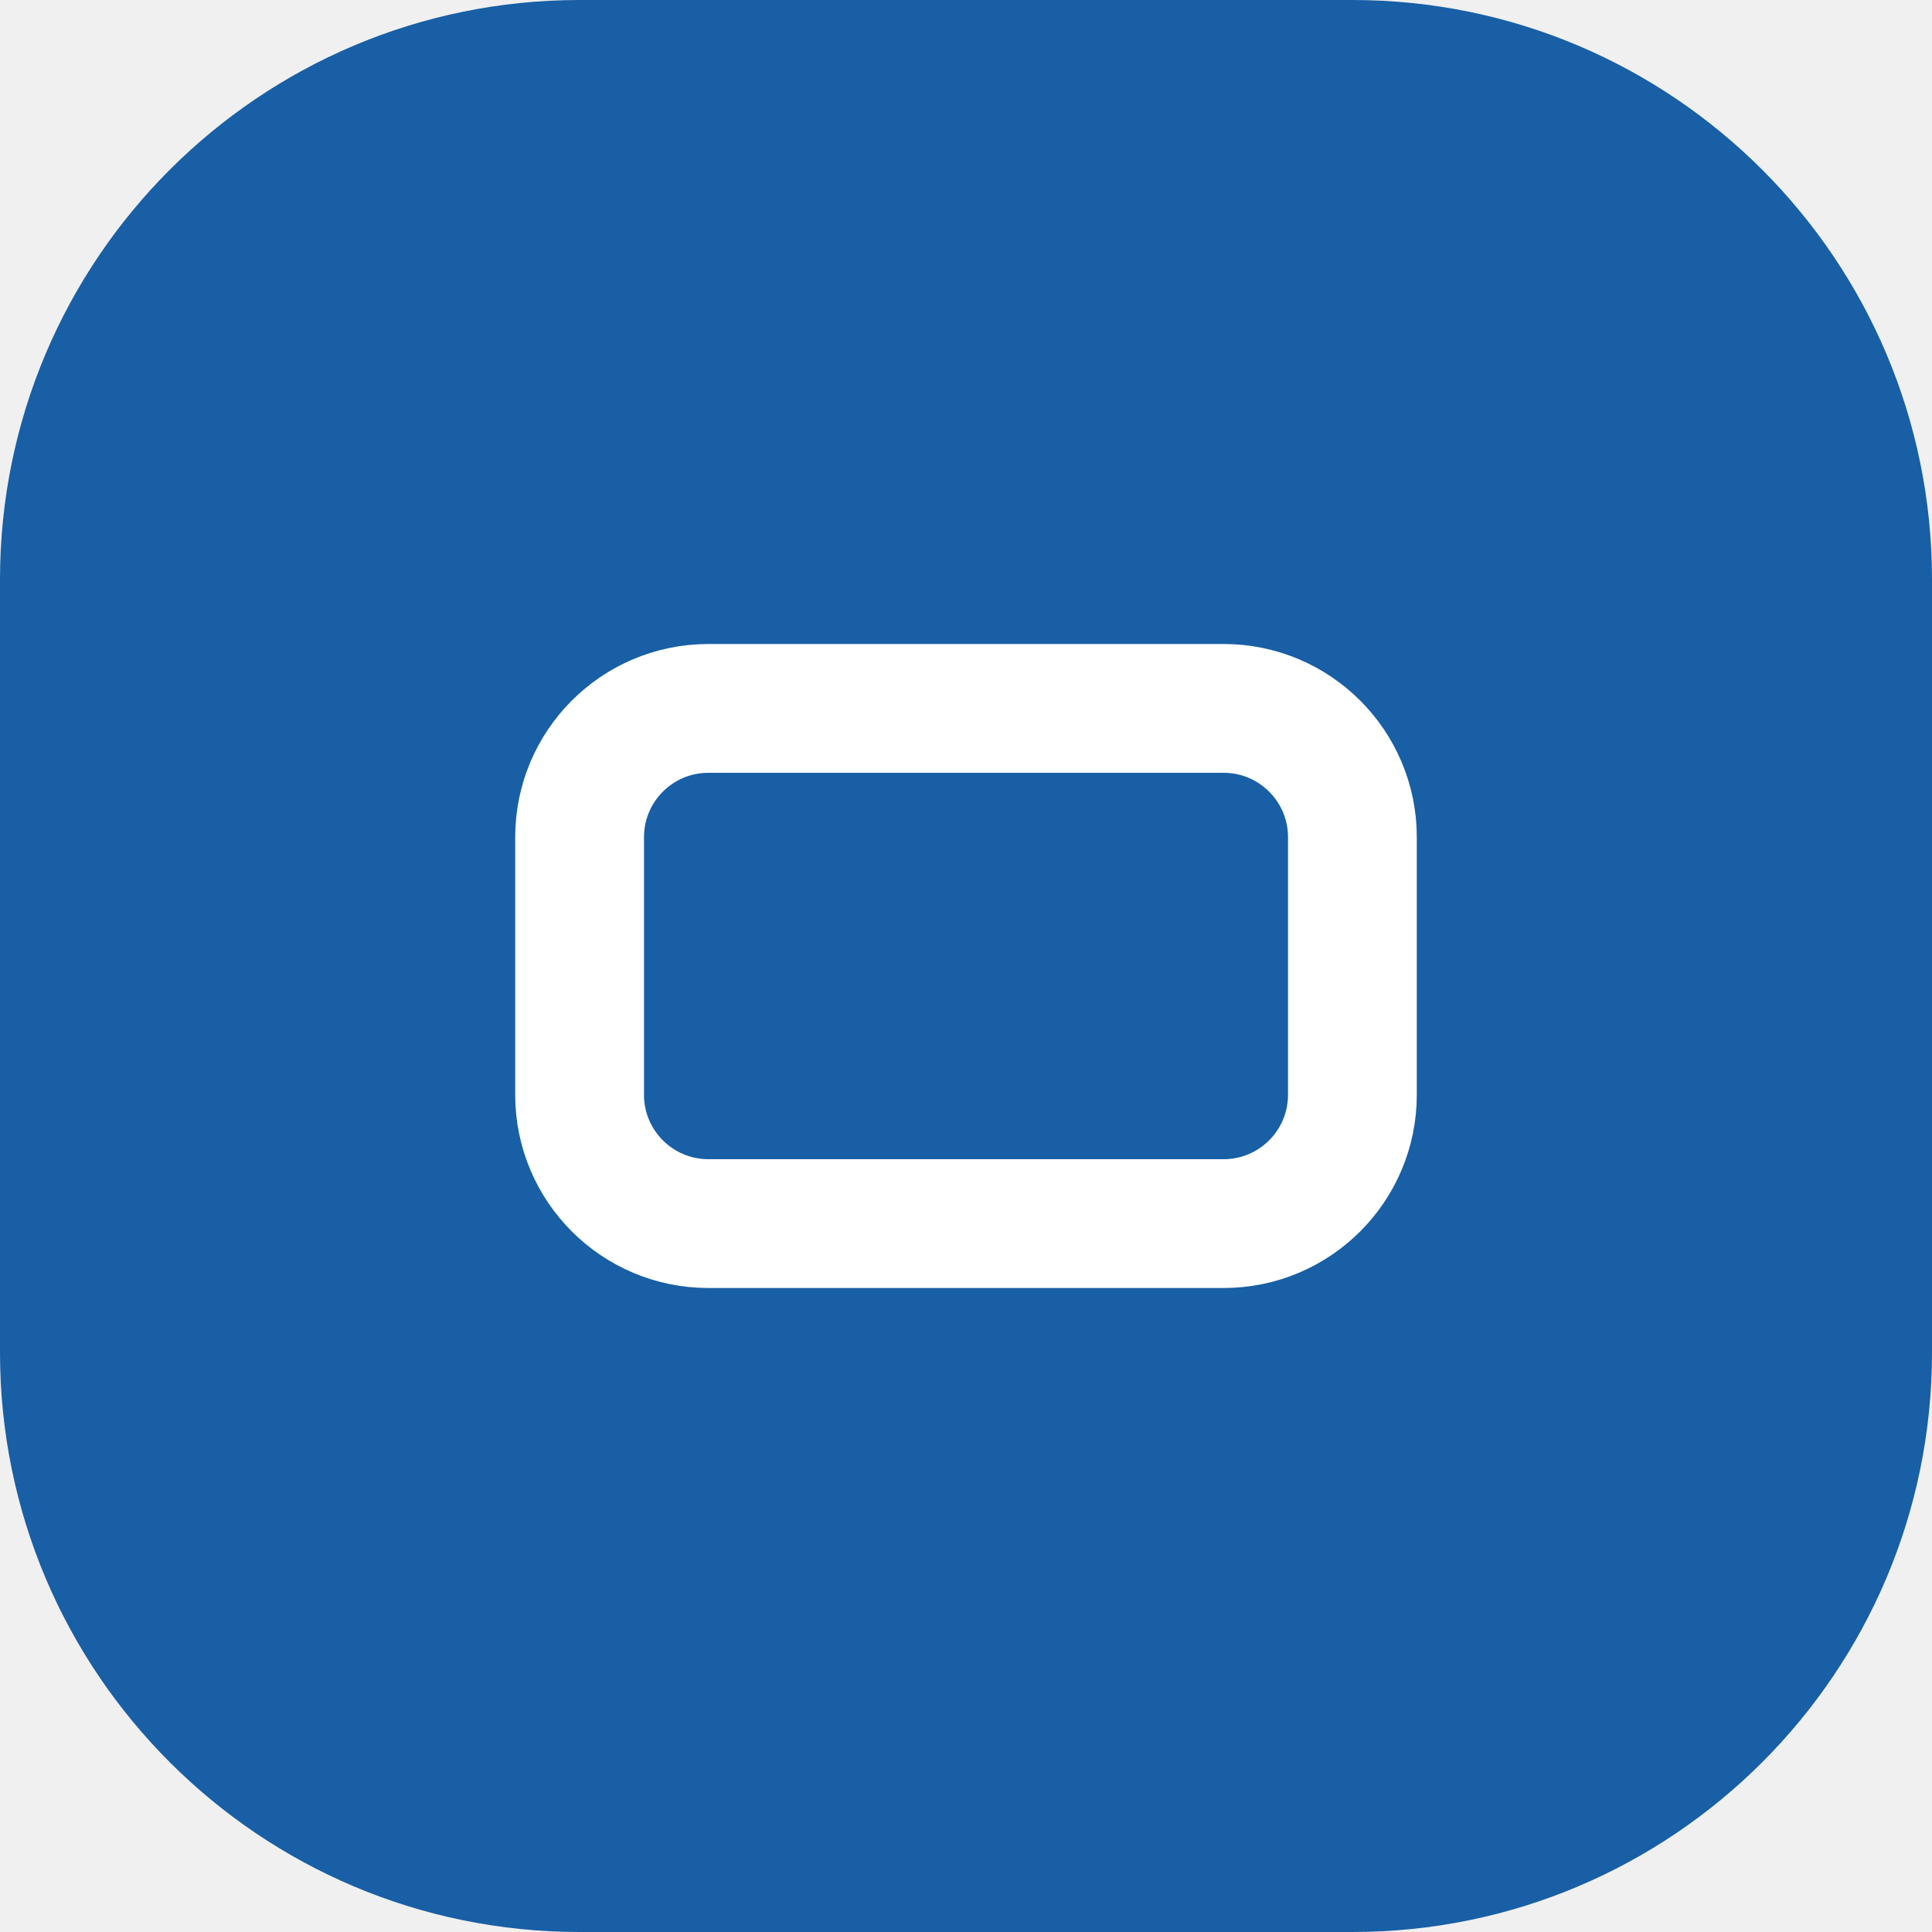
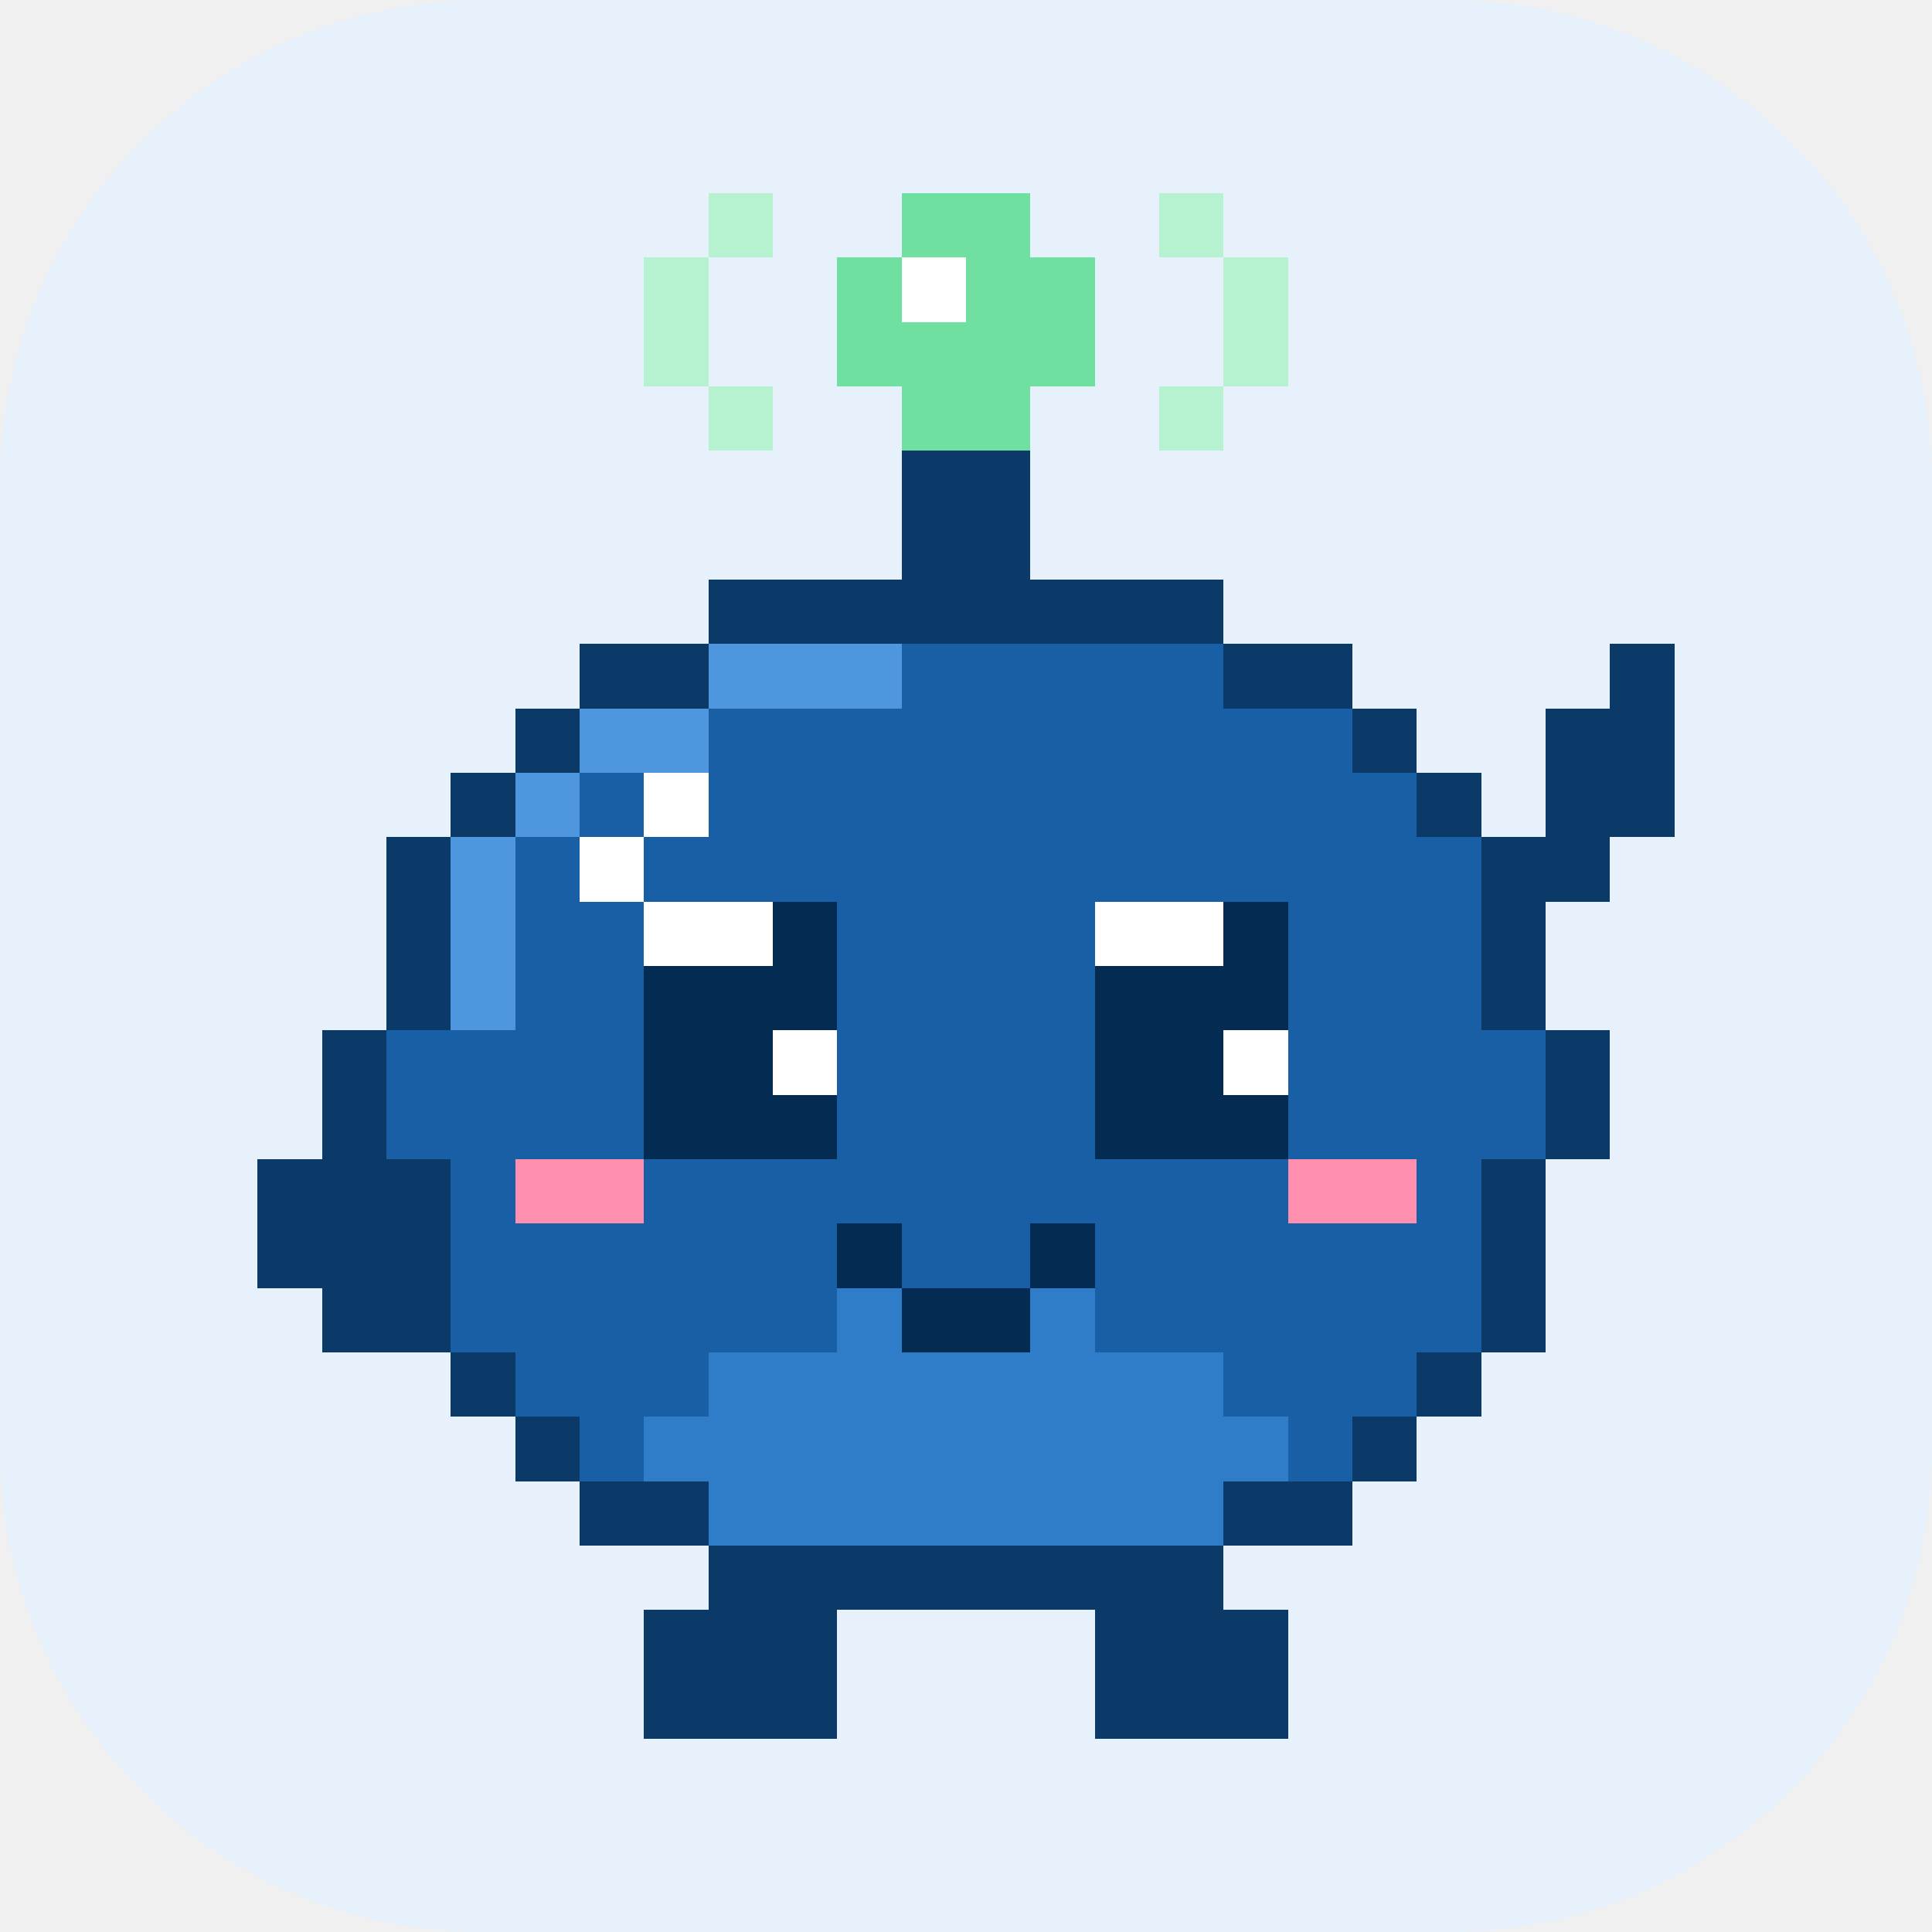
- <svg xmlns="http://www.w3.org/2000/svg" viewBox="0 0 30 30">
-   <rect width="30" height="30" rx="9" fill="#185FA5" />
-   <rect x="9" y="11" width="12" height="8" rx="2" fill="none" stroke="#fff" stroke-width="2" />
+ <svg xmlns="http://www.w3.org/2000/svg" viewBox="-3 -3 30 30" shape-rendering="crispEdges">
+   <rect x="-3" y="-3" width="30" height="30" rx="7.5" fill="#E6F1FB" />
+   <path fill="#B6F2CF" d="M8 0h1v1h-1zM15 0h1v1h-1zM7 1h1v1h-1zM16 1h1v1h-1zM7 2h1v1h-1zM16 2h1v1h-1zM8 3h1v1h-1zM15 3h1v1h-1z" />
+   <path fill="#6FE0A0" d="M11 0h1v1h-1zM12 0h1v1h-1zM10 1h1v1h-1zM12 1h1v1h-1zM13 1h1v1h-1zM10 2h1v1h-1zM11 2h1v1h-1zM12 2h1v1h-1zM13 2h1v1h-1zM11 3h1v1h-1zM12 3h1v1h-1z" />
+   <path fill="#FFFFFF" d="M11 1h1v1h-1zM7 9h1v1h-1zM6 10h1v1h-1zM7 11h1v1h-1zM8 11h1v1h-1zM14 11h1v1h-1zM15 11h1v1h-1zM9 13h1v1h-1zM16 13h1v1h-1z" />
+   <path fill="#0C3A68" d="M11 4h1v1h-1zM12 4h1v1h-1zM11 5h1v1h-1zM12 5h1v1h-1zM8 6h1v1h-1zM9 6h1v1h-1zM10 6h1v1h-1zM11 6h1v1h-1zM12 6h1v1h-1zM13 6h1v1h-1zM14 6h1v1h-1zM15 6h1v1h-1zM6 7h1v1h-1zM7 7h1v1h-1zM16 7h1v1h-1zM17 7h1v1h-1zM22 7h1v1h-1zM5 8h1v1h-1zM18 8h1v1h-1zM21 8h1v1h-1zM22 8h1v1h-1zM4 9h1v1h-1zM19 9h1v1h-1zM21 9h1v1h-1zM22 9h1v1h-1zM3 10h1v1h-1zM20 10h1v1h-1zM21 10h1v1h-1zM3 11h1v1h-1zM20 11h1v1h-1zM3 12h1v1h-1zM20 12h1v1h-1zM2 13h1v1h-1zM21 13h1v1h-1zM2 14h1v1h-1zM21 14h1v1h-1zM1 15h1v1h-1zM2 15h1v1h-1zM3 15h1v1h-1zM20 15h1v1h-1zM1 16h1v1h-1zM2 16h1v1h-1zM3 16h1v1h-1zM20 16h1v1h-1zM2 17h1v1h-1zM3 17h1v1h-1zM20 17h1v1h-1zM4 18h1v1h-1zM19 18h1v1h-1zM5 19h1v1h-1zM18 19h1v1h-1zM6 20h1v1h-1zM7 20h1v1h-1zM16 20h1v1h-1zM17 20h1v1h-1zM8 21h1v1h-1zM9 21h1v1h-1zM10 21h1v1h-1zM11 21h1v1h-1zM12 21h1v1h-1zM13 21h1v1h-1zM14 21h1v1h-1zM15 21h1v1h-1zM7 22h1v1h-1zM8 22h1v1h-1zM9 22h1v1h-1zM14 22h1v1h-1zM15 22h1v1h-1zM16 22h1v1h-1zM7 23h1v1h-1zM8 23h1v1h-1zM9 23h1v1h-1zM14 23h1v1h-1zM15 23h1v1h-1zM16 23h1v1h-1z" />
+   <path fill="#4E97DE" d="M8 7h1v1h-1zM9 7h1v1h-1zM10 7h1v1h-1zM6 8h1v1h-1zM7 8h1v1h-1zM5 9h1v1h-1zM4 10h1v1h-1zM4 11h1v1h-1zM4 12h1v1h-1z" />
+   <path fill="#185FA5" d="M11 7h1v1h-1zM12 7h1v1h-1zM13 7h1v1h-1zM14 7h1v1h-1zM15 7h1v1h-1zM8 8h1v1h-1zM9 8h1v1h-1zM10 8h1v1h-1zM11 8h1v1h-1zM12 8h1v1h-1zM13 8h1v1h-1zM14 8h1v1h-1zM15 8h1v1h-1zM16 8h1v1h-1zM17 8h1v1h-1zM6 9h1v1h-1zM8 9h1v1h-1zM9 9h1v1h-1zM10 9h1v1h-1zM11 9h1v1h-1zM12 9h1v1h-1zM13 9h1v1h-1zM14 9h1v1h-1zM15 9h1v1h-1zM16 9h1v1h-1zM17 9h1v1h-1zM18 9h1v1h-1zM5 10h1v1h-1zM7 10h1v1h-1zM8 10h1v1h-1zM9 10h1v1h-1zM10 10h1v1h-1zM11 10h1v1h-1zM12 10h1v1h-1zM13 10h1v1h-1zM14 10h1v1h-1zM15 10h1v1h-1zM16 10h1v1h-1zM17 10h1v1h-1zM18 10h1v1h-1zM19 10h1v1h-1zM5 11h1v1h-1zM6 11h1v1h-1zM10 11h1v1h-1zM11 11h1v1h-1zM12 11h1v1h-1zM13 11h1v1h-1zM17 11h1v1h-1zM18 11h1v1h-1zM19 11h1v1h-1zM5 12h1v1h-1zM6 12h1v1h-1zM10 12h1v1h-1zM11 12h1v1h-1zM12 12h1v1h-1zM13 12h1v1h-1zM17 12h1v1h-1zM18 12h1v1h-1zM19 12h1v1h-1zM3 13h1v1h-1zM4 13h1v1h-1zM5 13h1v1h-1zM6 13h1v1h-1zM10 13h1v1h-1zM11 13h1v1h-1zM12 13h1v1h-1zM13 13h1v1h-1zM17 13h1v1h-1zM18 13h1v1h-1zM19 13h1v1h-1zM20 13h1v1h-1zM3 14h1v1h-1zM4 14h1v1h-1zM5 14h1v1h-1zM6 14h1v1h-1zM10 14h1v1h-1zM11 14h1v1h-1zM12 14h1v1h-1zM13 14h1v1h-1zM17 14h1v1h-1zM18 14h1v1h-1zM19 14h1v1h-1zM20 14h1v1h-1zM4 15h1v1h-1zM7 15h1v1h-1zM8 15h1v1h-1zM9 15h1v1h-1zM10 15h1v1h-1zM11 15h1v1h-1zM12 15h1v1h-1zM13 15h1v1h-1zM14 15h1v1h-1zM15 15h1v1h-1zM16 15h1v1h-1zM19 15h1v1h-1zM4 16h1v1h-1zM5 16h1v1h-1zM6 16h1v1h-1zM7 16h1v1h-1zM8 16h1v1h-1zM9 16h1v1h-1zM11 16h1v1h-1zM12 16h1v1h-1zM14 16h1v1h-1zM15 16h1v1h-1zM16 16h1v1h-1zM17 16h1v1h-1zM18 16h1v1h-1zM19 16h1v1h-1zM4 17h1v1h-1zM5 17h1v1h-1zM6 17h1v1h-1zM7 17h1v1h-1zM8 17h1v1h-1zM9 17h1v1h-1zM14 17h1v1h-1zM15 17h1v1h-1zM16 17h1v1h-1zM17 17h1v1h-1zM18 17h1v1h-1zM19 17h1v1h-1zM5 18h1v1h-1zM6 18h1v1h-1zM7 18h1v1h-1zM16 18h1v1h-1zM17 18h1v1h-1zM18 18h1v1h-1zM6 19h1v1h-1zM17 19h1v1h-1z" />
+   <path fill="#042C53" d="M9 11h1v1h-1zM16 11h1v1h-1zM7 12h1v1h-1zM8 12h1v1h-1zM9 12h1v1h-1zM14 12h1v1h-1zM15 12h1v1h-1zM16 12h1v1h-1zM7 13h1v1h-1zM8 13h1v1h-1zM14 13h1v1h-1zM15 13h1v1h-1zM7 14h1v1h-1zM8 14h1v1h-1zM9 14h1v1h-1zM14 14h1v1h-1zM15 14h1v1h-1zM16 14h1v1h-1zM10 16h1v1h-1zM13 16h1v1h-1zM11 17h1v1h-1zM12 17h1v1h-1z" />
+   <path fill="#FF8FAE" d="M5 15h1v1h-1zM6 15h1v1h-1zM17 15h1v1h-1zM18 15h1v1h-1z" />
+   <path fill="#2F7CC8" d="M10 17h1v1h-1zM13 17h1v1h-1zM8 18h1v1h-1zM9 18h1v1h-1zM10 18h1v1h-1zM11 18h1v1h-1zM12 18h1v1h-1zM13 18h1v1h-1zM14 18h1v1h-1zM15 18h1v1h-1zM7 19h1v1h-1zM8 19h1v1h-1zM9 19h1v1h-1zM10 19h1v1h-1zM11 19h1v1h-1zM12 19h1v1h-1zM13 19h1v1h-1zM14 19h1v1h-1zM15 19h1v1h-1zM16 19h1v1h-1zM8 20h1v1h-1zM9 20h1v1h-1zM10 20h1v1h-1zM11 20h1v1h-1zM12 20h1v1h-1zM13 20h1v1h-1zM14 20h1v1h-1zM15 20h1v1h-1z" />
</svg>
